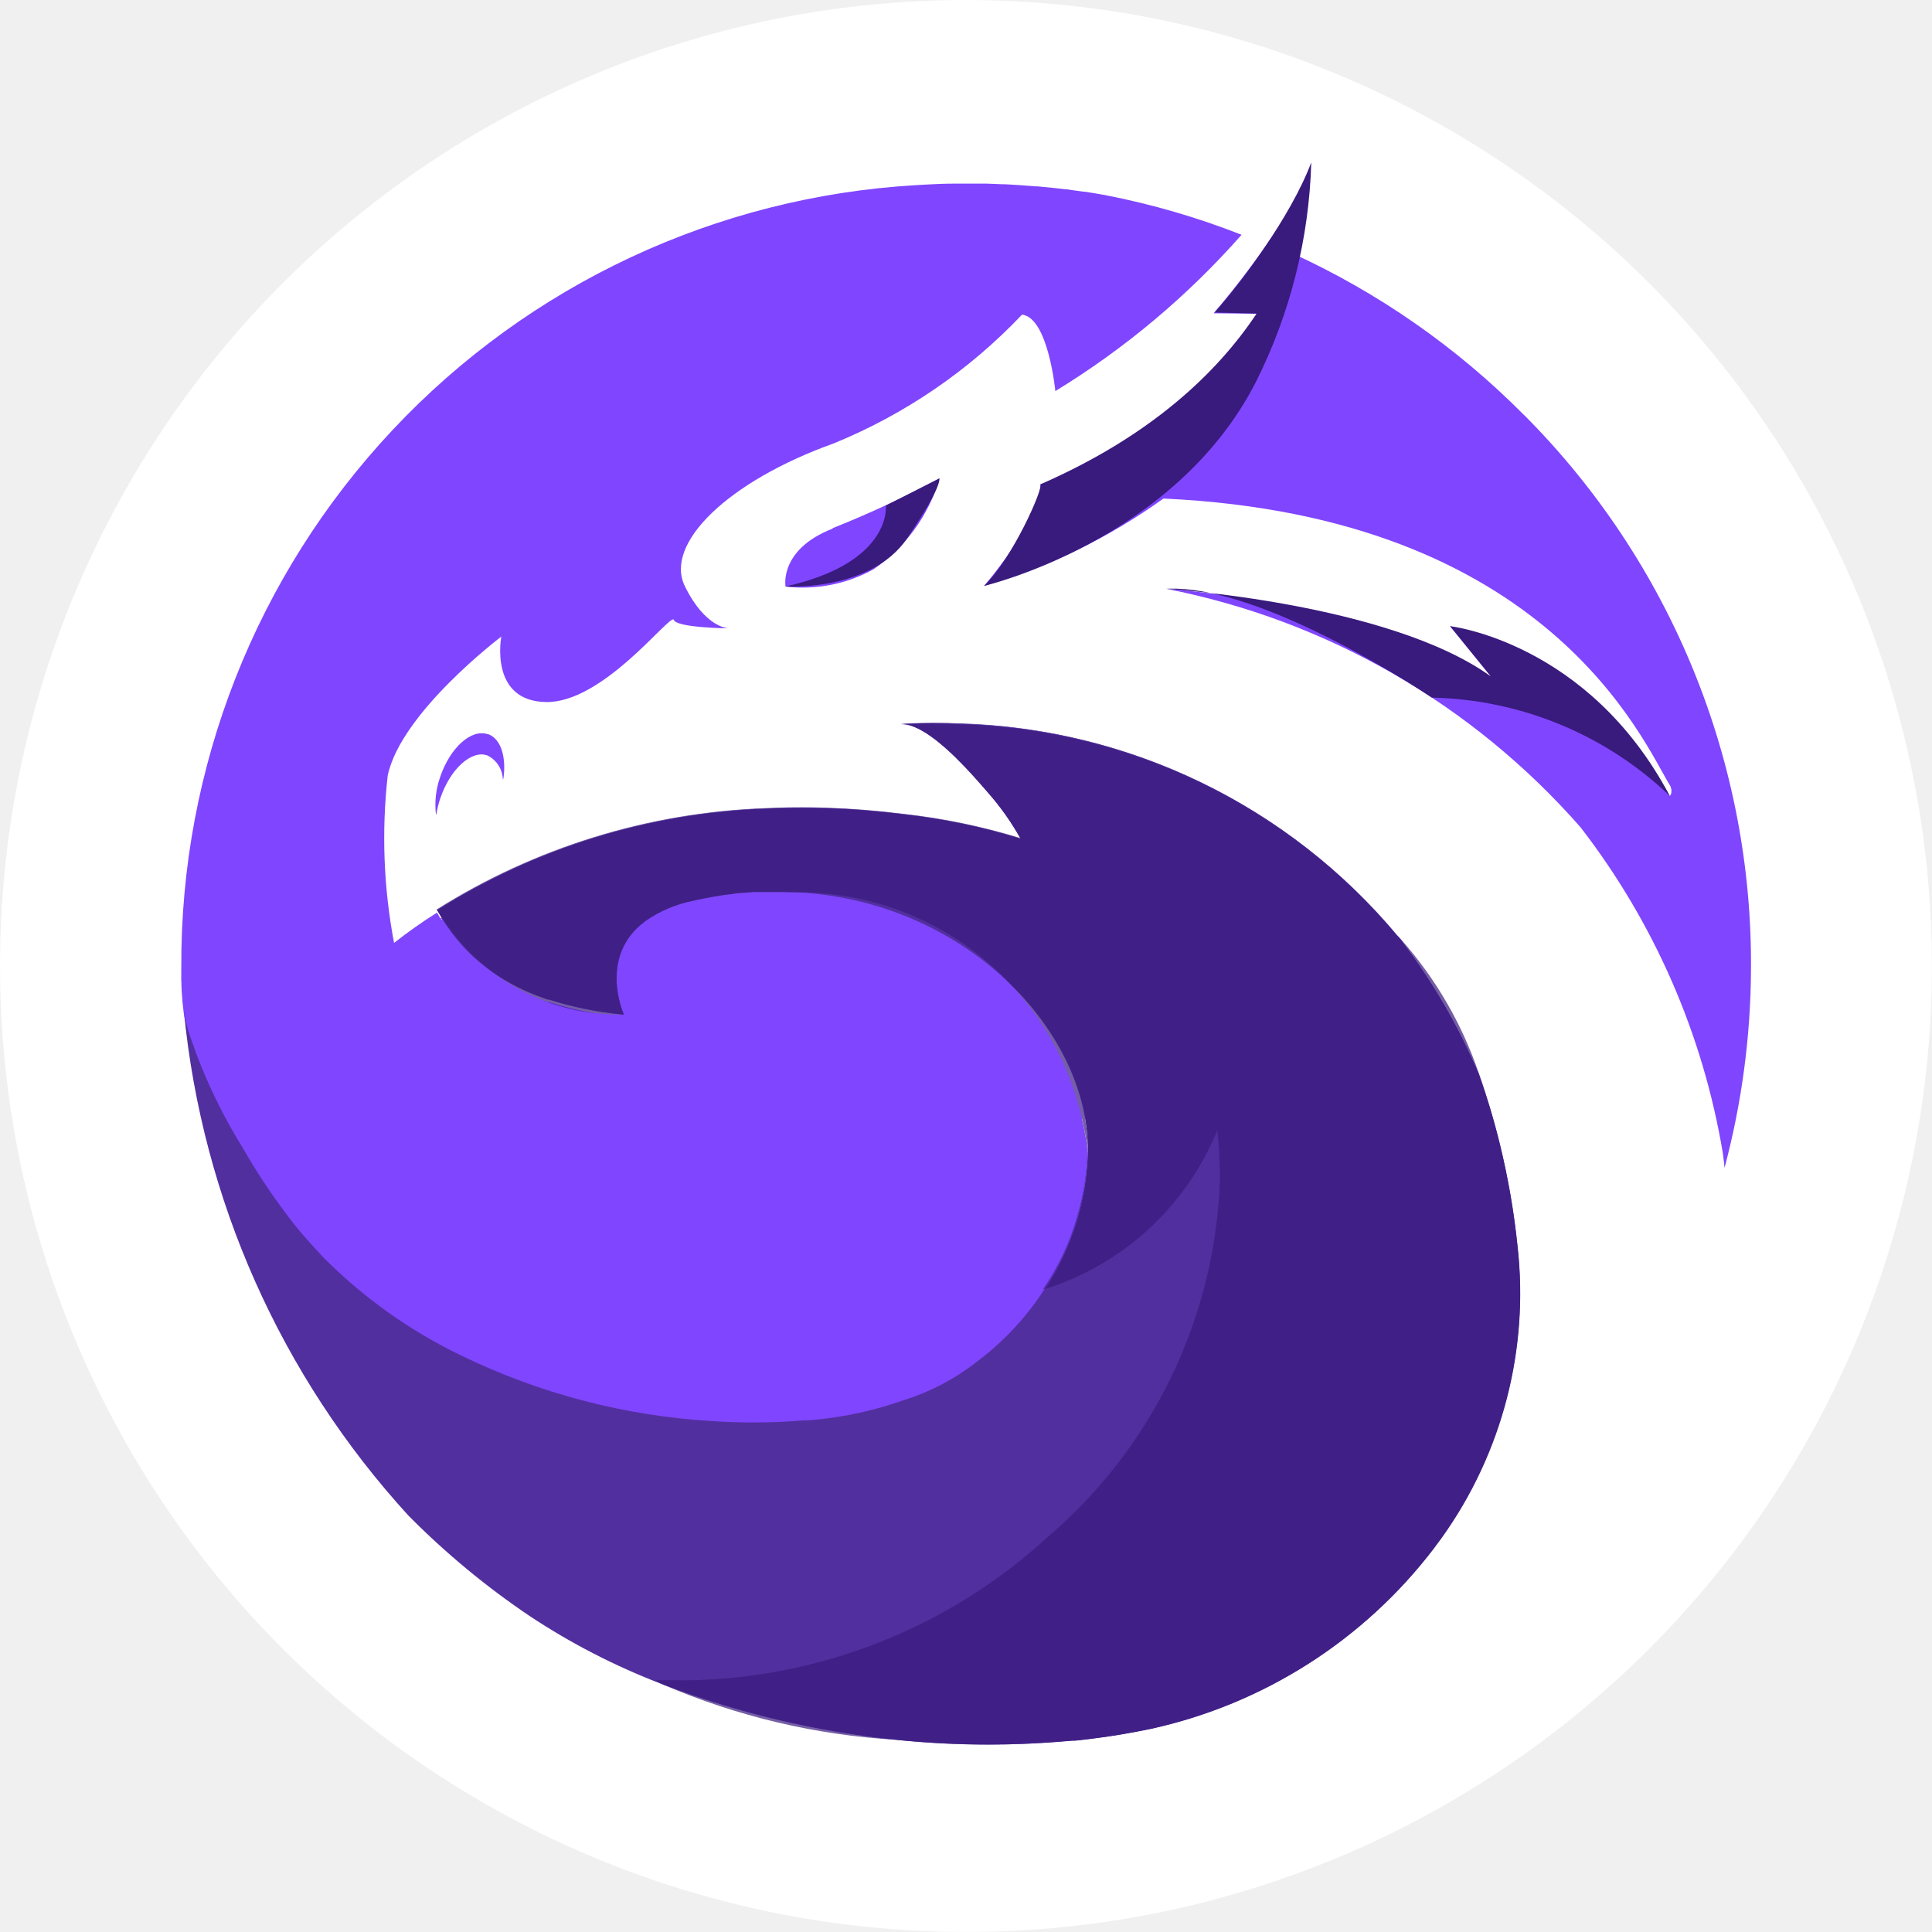
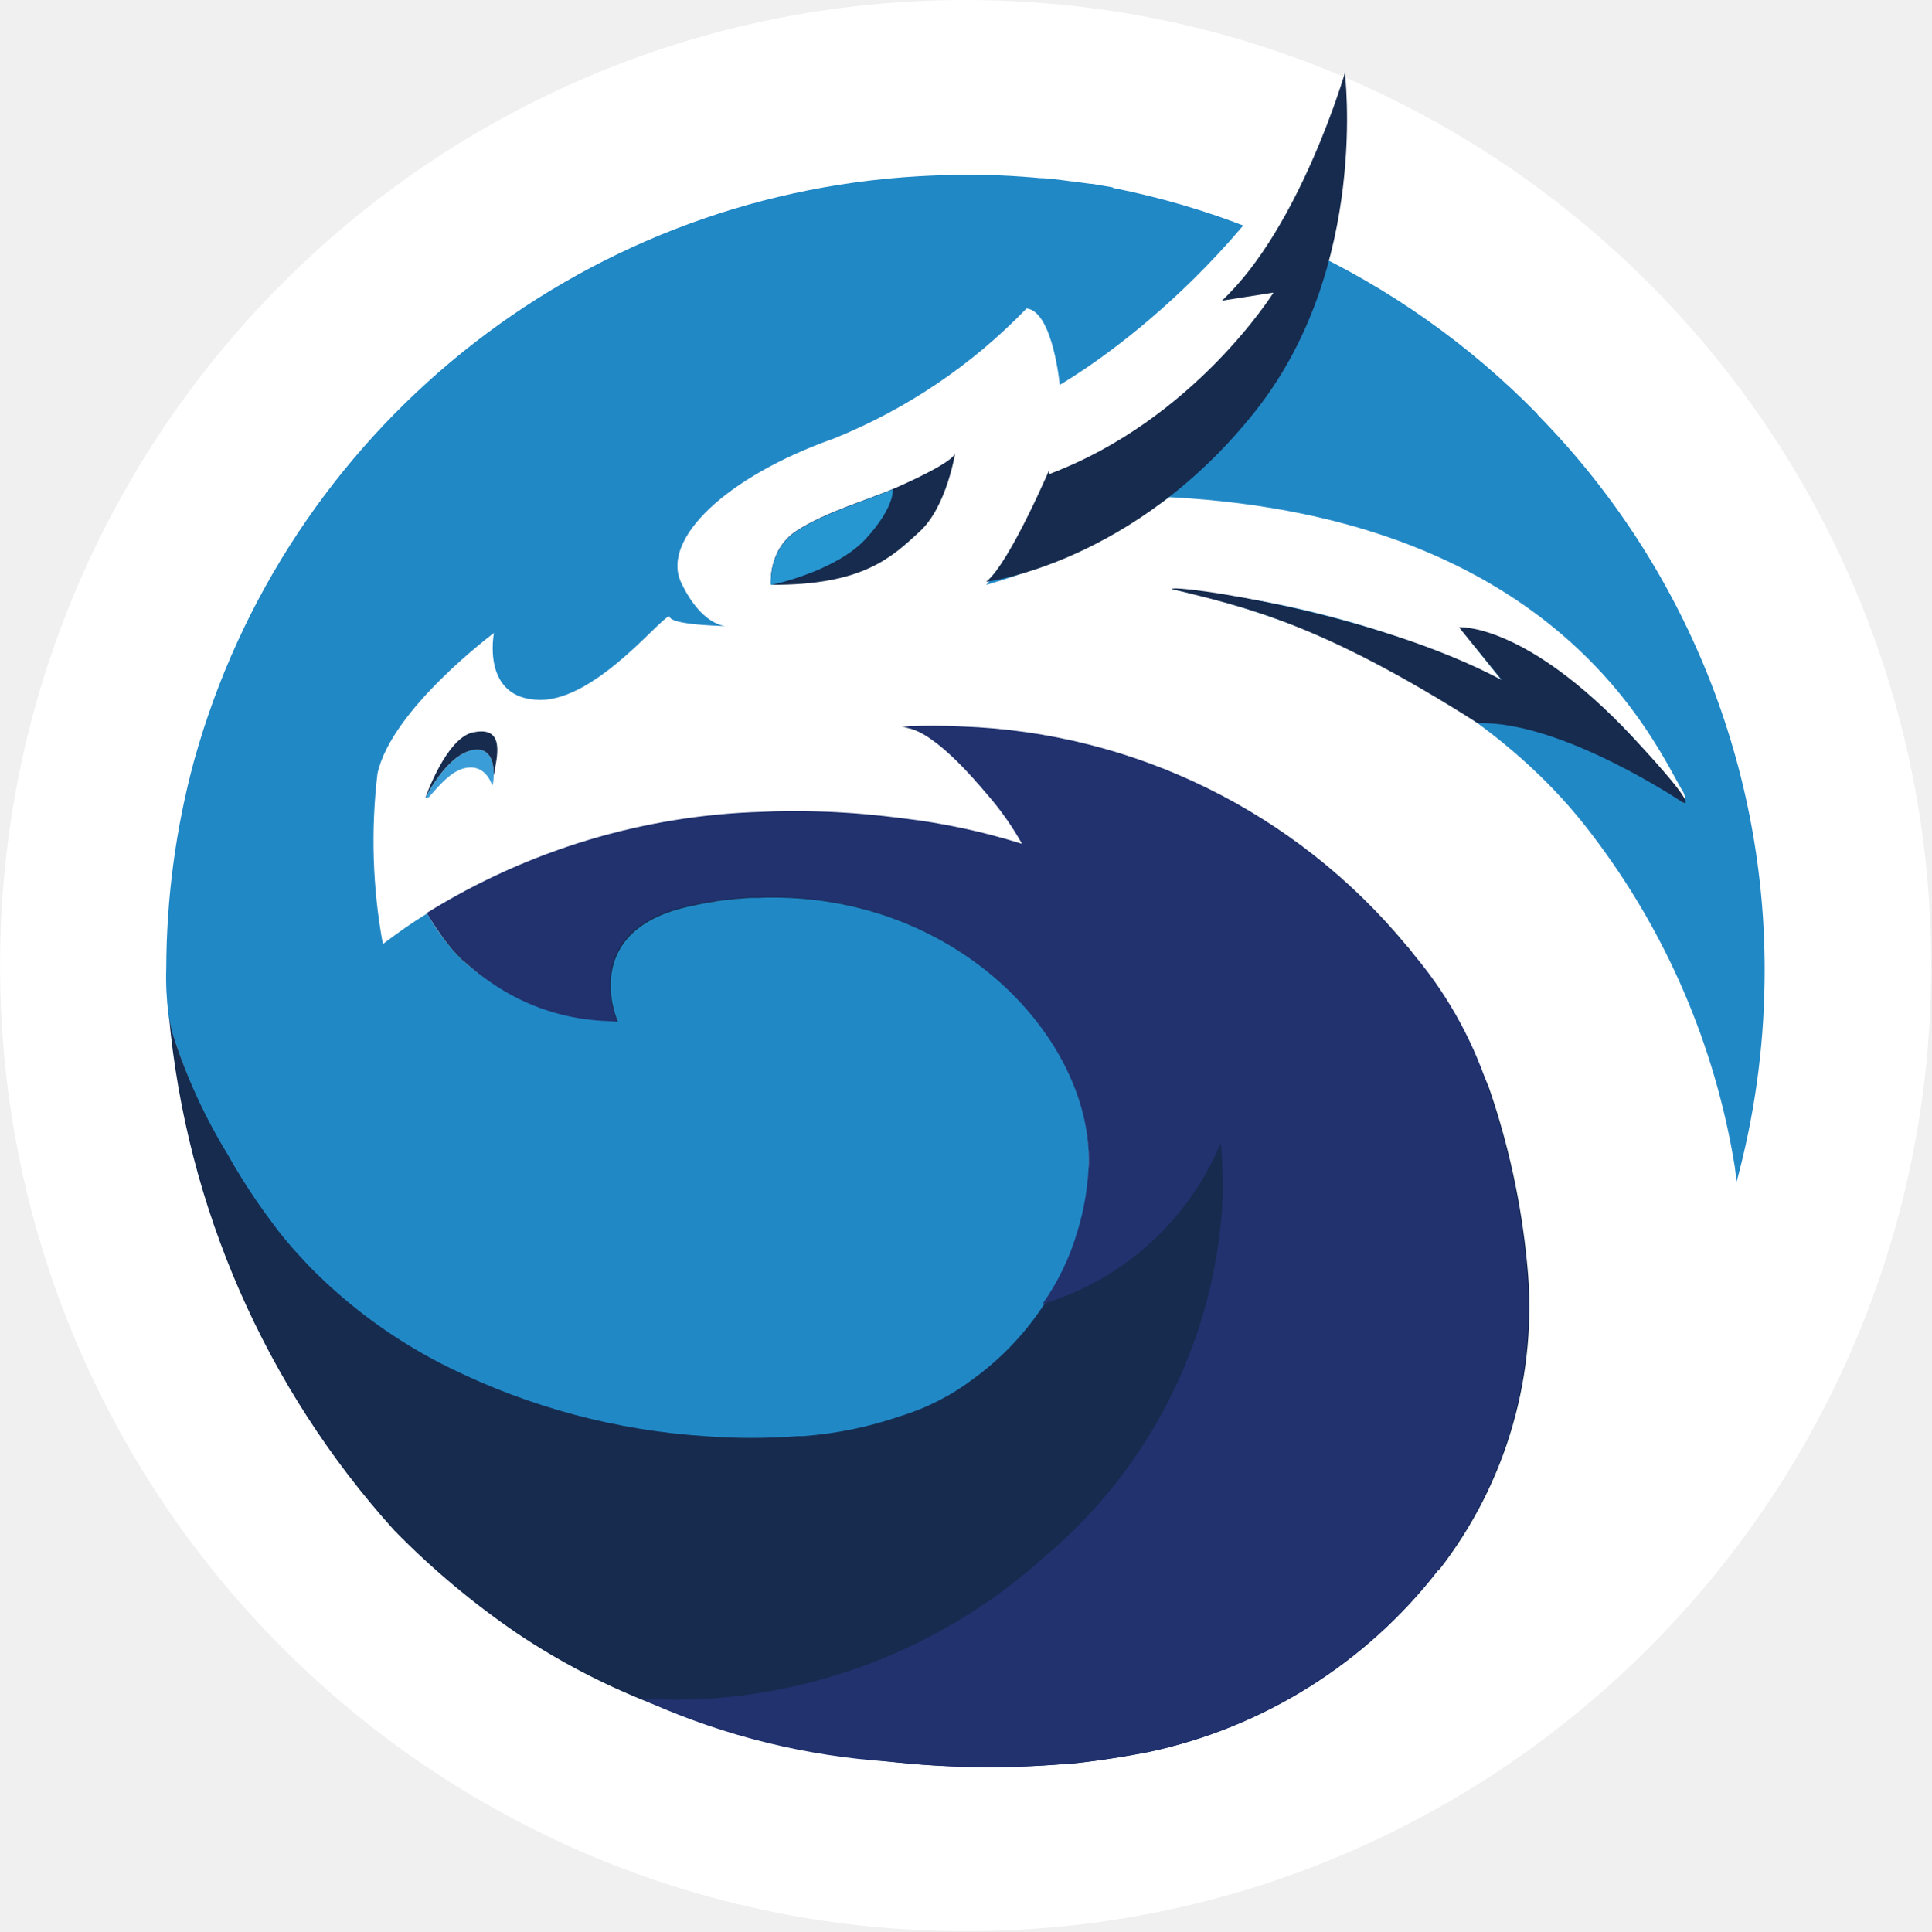
- <svg xmlns="http://www.w3.org/2000/svg" width="256" height="256" viewBox="0 0 256 256" fill="none">
-   <g clip-path="url(#clip0_184_54)">
-     <path d="M128.006 -0.001C153.321 0.002 178.066 7.511 199.112 21.577C220.159 35.644 236.562 55.636 246.248 79.025C255.934 102.414 258.466 128.15 253.526 152.979C248.586 177.808 236.395 200.614 218.494 218.514C200.593 236.414 177.787 248.604 152.959 253.542C128.131 258.48 102.397 255.944 79.01 246.256C55.623 236.567 35.633 220.161 21.57 199.112C7.506 178.062 1.26419e-07 153.315 0 128C0 111.189 3.312 94.544 9.745 79.013C16.178 63.483 25.607 49.372 37.494 37.486C49.38 25.6 63.492 16.172 79.022 9.739C94.552 3.308 111.197 -0.002 128.006 -0.001Z" fill="white" />
-     <path d="M52.919 125.774C58.33 120.631 65.583 117.868 72.874 116.295C79.918 114.898 87.07 114.119 94.249 113.966C103.203 113.595 112.247 113.595 120.996 115.553C129.746 117.51 138.227 121.578 144.162 128.281C145.874 130.113 147.224 132.253 148.14 134.588C148.891 136.707 149.183 138.961 148.997 141.201C148.956 142.001 148.796 142.79 148.524 143.542C148.067 144.582 147.37 145.499 146.49 146.216C142.742 149.465 137.331 150.118 132.445 149.312C127.558 148.506 122.992 146.433 118.336 144.745C108.632 141.426 98.602 139.153 88.416 137.965C90.812 136.282 92.815 134.1 94.287 131.569C94.396 131.402 94.468 131.215 94.499 131.019C94.529 130.822 94.518 130.622 94.466 130.43C94.353 130.19 94.17 129.99 93.942 129.854C92.75 129.123 91.362 128.777 89.966 128.861C88.57 128.946 87.234 129.458 86.139 130.328C83.977 132.129 82.526 134.641 82.046 137.415C81.959 138.07 81.741 138.7 81.406 139.27C80.997 139.767 80.463 140.147 79.858 140.37C75.061 142.481 69.382 141.598 64.7 139.244C60.018 136.89 56.142 133.244 52.343 129.65C51.727 129.157 51.236 128.526 50.911 127.808C50.752 127.446 50.717 127.043 50.809 126.66C50.901 126.276 51.117 125.934 51.422 125.684C51.573 125.981 51.825 126.214 52.131 126.343C52.438 126.472 52.781 126.487 53.098 126.388C53.728 126.164 54.294 125.791 54.748 125.3C56.117 124.034 57.498 122.767 58.867 121.501" fill="#8045FF" />
-     <path d="M201.98 55.032C193.067 46.026 182.585 38.721 171.05 33.477C172.474 30.204 173.301 26.704 173.493 23.141L173.468 23.192C171.834 26.309 170.001 29.317 167.98 32.198C165.753 35.425 163.357 38.534 160.804 41.511L166.727 41.575C160.057 52.261 149.842 60.263 137.868 64.179C137.817 69.04 130.398 77.636 130.398 77.636C138.92 75.153 146.956 71.238 154.165 66.059C205.268 68.4 217.74 98.334 221.232 103.989C221.731 104.794 221.334 105.549 221.232 105.421C218.146 99.912 213.978 95.084 208.98 91.226C203.981 87.368 198.254 84.56 192.144 82.971L197.554 89.635C184.052 83.137 169.462 79.198 154.523 78.02C175.821 82.189 195.135 93.307 209.438 109.63C219.179 122.235 225.652 137.054 228.28 152.766C228.395 153.623 228.472 154.288 228.51 154.749C230.787 146.196 231.964 137.388 232.015 128.537C232.127 114.907 229.531 101.391 224.377 88.773C219.224 76.154 211.615 64.686 201.993 55.032M146.528 25.865L145.045 25.61L143.765 25.405H143.586L141.309 25.085H141.156L139.902 24.932C139.084 24.842 138.265 24.765 137.434 24.689H137.139L136.206 24.612C135.233 24.535 134.248 24.471 133.263 24.42C132.406 24.42 131.549 24.343 130.692 24.33H126.612C125.294 24.33 123.964 24.381 122.659 24.458L121.354 24.535C94.946 26.074 70.132 37.681 52.025 56.968C33.918 76.254 23.896 101.75 24.023 128.205C23.976 130.21 24.082 132.215 24.342 134.204C24.473 135.089 24.674 135.961 24.944 136.814L25.033 137.095C26.786 142.376 29.151 147.434 32.081 152.165C33.848 155.261 35.814 158.239 37.965 161.081C38.865 162.309 39.83 163.487 40.856 164.612L41.163 164.97L41.547 165.392L42.609 166.556L42.839 166.799C48.15 172.136 54.326 176.534 61.106 179.809C71.518 184.859 82.824 187.807 94.377 188.482C98.39 188.753 102.418 188.723 106.427 188.393H107.028C111.356 188.061 115.623 187.162 119.717 185.719C123.165 184.649 126.393 182.968 129.247 180.756C132.853 178.093 135.948 174.799 138.38 171.033C141.976 165.591 143.971 159.248 144.136 152.728C143.108 143.573 138.828 135.092 132.073 128.828C125.319 122.564 116.54 118.933 107.335 118.597C106.644 118.533 105.928 118.482 105.199 118.444H101.169L99.98 118.495L98.969 118.572L98.086 118.661C97.498 118.713 96.897 118.789 96.321 118.879C94.812 119.084 93.277 119.365 91.729 119.71C77.492 122.972 82.442 134.383 82.608 134.767C79.246 134.462 75.926 133.792 72.708 132.771H72.554L71.927 132.541C68.489 131.358 65.326 129.491 62.628 127.053L62.372 126.81C60.611 125.071 59.108 123.09 57.908 120.926C55.94 122.162 54.04 123.503 52.215 124.942C50.829 117.641 50.545 110.172 51.371 102.786C53.098 94.42 66.427 84.352 66.427 84.352C66.427 84.352 64.764 92.936 72.401 93.025C76.072 93.064 80.037 90.314 83.21 87.55C86.625 84.57 89.107 81.589 89.286 82.139C89.631 83.188 96.59 83.265 96.59 83.265C96.59 83.265 93.456 83.265 90.731 77.636C88.007 72.008 96.475 63.769 110.469 58.755C119.906 54.904 128.413 49.087 135.425 41.69C138.905 42.086 139.838 51.821 139.838 51.821C149.056 46.194 157.374 39.212 164.514 31.11C158.683 28.816 152.654 27.06 146.503 25.865V25.891M110.315 70.05C103.19 72.826 104.086 77.726 104.086 77.726C108.107 78.199 112.176 77.394 115.713 75.423C119.914 72.536 122.997 68.297 124.45 63.411C119.872 65.871 115.157 68.066 110.328 69.986V70.05M64.572 97.285C62.436 96.569 59.647 99.076 58.343 102.901C57.763 104.514 57.566 106.239 57.767 107.941C57.879 107.179 58.063 106.43 58.317 105.703C59.635 101.878 62.41 99.358 64.546 100.087C65.155 100.376 65.671 100.828 66.039 101.392C66.407 101.957 66.612 102.612 66.632 103.285C67.079 100.343 66.299 97.848 64.598 97.272M110.341 70.05C103.216 72.826 104.111 77.726 104.111 77.726C108.133 78.199 112.201 77.394 115.739 75.423C119.939 72.536 123.023 68.297 124.476 63.411C119.902 65.871 115.191 68.066 110.366 69.986L110.341 70.05ZM64.598 97.285C62.462 96.569 59.673 99.076 58.368 102.901C57.789 104.514 57.592 106.239 57.792 107.941C57.905 107.179 58.089 106.43 58.343 105.703C59.66 101.878 62.436 99.358 64.572 100.087C65.18 100.376 65.697 100.828 66.065 101.392C66.433 101.957 66.638 102.612 66.657 103.285C67.105 100.343 66.325 97.848 64.623 97.272M110.366 70.05C103.241 72.826 104.137 77.726 104.137 77.726C108.158 78.199 112.227 77.394 115.764 75.423C119.965 72.536 123.049 68.297 124.501 63.411C119.928 65.871 115.217 68.066 110.392 69.986L110.366 70.05ZM64.623 97.285C62.487 96.569 59.699 99.076 58.394 102.901C57.814 104.514 57.617 106.239 57.818 107.941C57.93 107.179 58.114 106.43 58.368 105.703C59.686 101.878 62.462 99.358 64.598 100.087C65.206 100.376 65.722 100.828 66.09 101.392C66.458 101.957 66.663 102.612 66.683 103.285C67.143 100.343 66.363 97.848 64.662 97.272H64.636" fill="#8045FF" />
-     <path d="M65.199 128.793C67.297 130.378 69.61 131.657 72.068 132.592L72.554 132.758H72.708C74.693 133.388 76.719 133.884 78.771 134.242C79.895 134.382 81.028 134.45 82.161 134.447H82.493V134.421C79.17 134.114 75.889 133.449 72.708 132.438H72.554L71.927 132.208C69.539 131.387 67.278 130.233 65.212 128.78M185.479 124.315L185.786 124.712C189.876 130.121 193.287 136.011 195.943 142.25C197.017 145.295 197.938 148.39 198.719 151.512C197.938 148.352 197.017 145.231 195.93 142.161C193.731 135.703 190.279 129.743 185.773 124.622L185.492 124.315M103.088 118.162H99.813L98.675 118.252C98.04 118.276 97.407 118.345 96.782 118.456H96.641C95.055 118.674 93.443 118.955 91.793 119.326C89.532 119.778 87.39 120.693 85.499 122.013C87.38 120.709 89.509 119.807 91.754 119.365C93.456 118.981 95.055 118.687 96.666 118.482H96.807C97.434 118.392 98.074 118.328 98.7 118.277L99.839 118.188H104.61C104.111 118.175 103.6 118.162 103.088 118.162ZM130.833 104.922C132.483 106.804 133.932 108.853 135.157 111.037C130.122 109.487 124.953 108.416 119.717 107.839C116.289 107.404 112.874 107.131 109.471 107.02C108.371 106.982 107.271 106.969 106.184 106.969C105.096 106.969 104.022 106.982 102.96 107.02L101.374 107.084C85.933 107.645 70.916 112.279 57.844 120.516C58.061 120.874 58.279 121.232 58.496 121.578C58.304 121.258 58.112 120.925 57.92 120.593C70.975 112.368 85.968 107.735 101.387 107.161L102.96 107.097C104.022 107.058 105.109 107.045 106.184 107.045C107.258 107.045 108.371 107.058 109.471 107.097C112.899 107.199 116.34 107.48 119.781 107.915C124.994 108.505 130.141 109.576 135.157 111.113H135.208C133.97 108.896 132.494 106.82 130.808 104.922M126.753 100.521C128.377 102.133 129.81 103.783 130.667 104.781L130.705 104.832C129.823 103.809 128.39 102.146 126.74 100.534M123.823 95.775C122.685 95.775 121.559 95.801 120.421 95.852L119.269 95.916H119.359C119.552 95.915 119.745 95.932 119.935 95.967L120.433 95.942C121.559 95.891 122.698 95.865 123.823 95.865C124.949 95.865 126.1 95.891 127.239 95.942C147.107 96.505 166.019 104.599 180.145 118.584C166.029 104.557 147.104 96.43 127.213 95.852C126.075 95.801 124.936 95.775 123.798 95.775" fill="#745EA4" />
-     <path d="M82.468 134.434V134.459H82.596L82.468 134.434ZM72.069 132.604C74.222 133.429 76.469 133.988 78.758 134.268C76.707 133.906 74.682 133.41 72.695 132.784H72.542L72.056 132.617" fill="#4E27A4" />
-     <path d="M133.968 130.52C139.435 136.371 142.945 143.779 144.009 151.717C144.06 152.036 144.099 152.369 144.137 152.689V152.561C144.227 144.988 140.479 136.929 133.968 130.52Z" fill="#745EA4" />
-     <path d="M144.009 151.717C144.047 151.973 144.073 152.228 144.111 152.484C144.022 155.511 143.536 158.513 142.666 161.413C141.695 164.786 140.183 167.979 138.188 170.867L138.419 170.79C141.96 165.401 143.935 159.135 144.124 152.689C144.085 152.356 144.047 152.037 143.996 151.717" fill="#4E27A4" />
-     <path d="M87.892 223.226C97.669 227.434 108.106 229.906 118.732 230.531C122.773 230.955 126.834 231.168 130.897 231.17C133.916 231.17 136.922 231.055 139.941 230.812L141.566 230.671C138.035 230.978 134.496 231.132 130.948 231.132C116.238 231.132 101.652 228.448 87.904 223.213M191.044 203.718C190.698 204.204 190.34 204.677 189.982 205.151C180.697 217.312 167.397 225.784 152.451 229.059C149.829 229.61 147.181 230.057 144.52 230.377C147.181 230.045 149.816 229.61 152.451 229.059C167.399 225.788 180.699 217.315 189.982 205.151C190.34 204.677 190.698 204.191 191.044 203.718Z" fill="#745EA4" />
-     <path d="M189.969 205.164C180.684 217.325 167.385 225.798 152.439 229.073C149.816 229.623 147.168 230.071 144.508 230.39L143.446 230.518L142.384 230.621H142.077C123.549 232.334 104.875 229.752 87.508 223.073C81.432 220.734 75.629 217.74 70.201 214.144C64.41 210.243 59.019 205.778 54.109 200.814C37.235 182.353 26.799 158.919 24.368 134.025C24.505 134.909 24.706 135.781 24.969 136.635C26.722 142.025 29.119 147.183 32.107 151.999C33.87 155.094 35.831 158.073 37.978 160.915C38.878 162.143 39.843 163.321 40.869 164.446L41.176 164.791L41.56 165.213C41.918 165.61 42.276 165.993 42.622 166.377L42.852 166.62C48.16 171.957 54.337 176.352 61.119 179.617C71.526 184.672 82.828 187.623 94.377 188.303C98.39 188.574 102.418 188.544 106.427 188.214H107.028C111.357 187.883 115.623 186.984 119.717 185.54C123.166 184.47 126.394 182.789 129.247 180.577C132.854 177.914 135.948 174.62 138.38 170.855C141.977 165.413 143.971 159.07 144.137 152.549C144.329 136.341 126.957 117.932 102.615 118.163H99.801L98.662 118.252C98.027 118.277 97.395 118.345 96.769 118.457H96.628C95.042 118.674 93.43 118.956 91.78 119.327C83.466 121.233 81.688 125.928 81.688 129.574C81.689 131.234 82.019 132.877 82.66 134.409H82.583C79.221 134.104 75.901 133.435 72.682 132.413H72.529L71.902 132.183C68.464 131.008 65.303 129.14 62.615 126.695L62.359 126.452C61.429 125.551 60.574 124.575 59.801 123.536C59.108 122.587 58.475 121.596 57.908 120.568C70.962 112.343 85.956 107.71 101.374 107.136L102.947 107.072C105.079 106.995 107.254 106.995 109.471 107.072C112.899 107.174 116.34 107.456 119.781 107.89C124.994 108.48 130.141 109.551 135.157 111.089H135.208C133.953 108.847 132.456 106.749 130.744 104.833C128.608 102.364 123.069 95.891 119.385 95.955L120.447 95.891C122.698 95.789 124.975 95.789 127.264 95.891C138.349 96.203 149.24 98.865 159.219 103.701C169.197 108.537 178.035 115.437 185.147 123.945L185.428 124.239L185.774 124.674C189.863 130.083 193.274 135.973 195.93 142.212C198.547 149.623 200.273 157.318 201.073 165.136C202.662 179.397 198.68 193.72 189.957 205.113" fill="#522F9E" />
-     <path d="M123.862 95.853C122.723 95.853 121.598 95.878 120.472 95.929L119.973 95.955C122.058 96.3 124.604 98.373 126.778 100.522C128.416 102.134 129.861 103.809 130.744 104.82L130.833 104.922C132.517 106.823 133.992 108.899 135.234 111.114H135.182C130.167 109.577 125.02 108.507 119.807 107.916C116.353 107.481 112.925 107.199 109.497 107.097C108.397 107.059 107.297 107.046 106.209 107.046C105.122 107.046 104.048 107.059 102.986 107.097L101.412 107.161C85.993 107.729 70.998 112.363 57.946 120.593C58.125 120.926 58.317 121.245 58.522 121.578C60.324 124.355 62.596 126.797 65.238 128.793C67.307 130.241 69.567 131.395 71.953 132.221L72.58 132.452H72.734C75.91 133.462 79.187 134.127 82.506 134.434H82.66C82.468 133.999 79.347 126.593 85.525 122.051C87.415 120.732 89.558 119.817 91.819 119.365C93.456 118.994 95.068 118.7 96.667 118.495H96.807C97.433 118.382 98.066 118.314 98.701 118.29L99.839 118.201H103.114C103.625 118.201 104.124 118.201 104.636 118.226H105.915C111.191 118.252 116.406 119.357 121.239 121.474C126.072 123.59 130.421 126.673 134.018 130.533C140.529 136.942 144.277 145.001 144.188 152.574V152.702C143.999 159.148 142.024 165.414 138.483 170.803C143.451 169.234 148.027 166.62 151.901 163.136C155.775 159.652 158.859 155.379 160.945 150.604L161.303 149.811L161.393 150.668C161.559 152.51 161.648 154.391 161.648 156.233C161.353 165.296 159.168 174.198 155.234 182.368C151.3 190.538 145.703 197.797 138.803 203.68C125.689 215.702 108.597 222.458 90.808 222.651C89.913 222.651 89.004 222.625 88.096 222.625C87.649 222.625 87.201 222.625 86.753 222.651L87.559 223.073C87.687 223.124 87.802 223.175 87.93 223.239C101.677 228.473 116.264 231.156 130.974 231.158C134.505 231.158 138.044 231.004 141.591 230.697L142.064 230.659H142.41L143.471 230.544L144.533 230.416C147.194 230.083 149.829 229.648 152.464 229.098C167.411 225.826 180.712 217.353 189.995 205.189C190.353 204.716 190.711 204.23 191.057 203.756C199.061 192.566 202.634 178.807 201.085 165.136C200.616 160.563 199.829 156.028 198.732 151.563C197.964 148.429 197.03 145.346 195.956 142.302C193.305 136.06 189.893 130.169 185.799 124.763L185.492 124.367L185.364 124.239L185.083 123.945C183.535 122.09 181.898 120.312 180.196 118.623C166.074 104.633 147.16 96.538 127.29 95.981C126.152 95.929 125 95.904 123.875 95.904" fill="#402087" />
-     <path d="M173.75 21.516C171.102 28.603 164.348 37.621 160.945 41.395C160.919 41.421 166.522 41.523 166.509 41.549C161.406 49.224 152.694 57.693 137.856 64.178C138.278 64.664 134.185 73.99 130.386 77.636C130.386 77.636 155.585 71.764 166.394 50.644C170.953 41.587 173.464 31.639 173.75 21.503V21.516Z" fill="#391A7D" />
-     <path d="M221.232 105.434C212.721 97.321 201.482 92.685 189.726 92.437C189.726 92.437 167.417 77.342 154.523 78.02C154.523 78.02 184.034 79.875 197.555 89.636L192.144 82.971C192.144 82.971 210.423 85.03 221.232 105.422V105.434Z" fill="#391A7D" />
-     <path d="M117.376 66.993C117.376 66.993 118.297 74.541 104.086 77.713C104.086 77.713 115.381 78.417 120.191 71.343C125 64.268 124.45 63.398 124.45 63.398L117.376 66.993Z" fill="#391A7D" />
+ <svg xmlns="http://www.w3.org/2000/svg" id="Layer_1" version="1.1" viewBox="0 0 299.83 299.83">
+   <defs>
+     <style>
+       .st0 {
+         fill: #3a9dd7;
+       }
+ 
+       .st1 {
+         fill: #2797d2;
+       }
+ 
+       .st2 {
+         fill: #fff;
+       }
+ 
+       .st3 {
+         fill: #21326f;
+       }
+ 
+       .st4 {
+         fill: #2188c6;
+       }
+ 
+       .st5 {
+         fill: #162b4e;
+       }
+     </style>
+   </defs>
+   <g id="Ellipse_528">
+     <circle class="st2" cx="149.92" cy="149.91" r="149.91" />
  </g>
-   <defs>
-     <clipPath id="clip0_184_54">
-       <rect width="256" height="256" fill="white" />
-     </clipPath>
-   </defs>
+   <g id="Path_11311">
+     <path class="st4" d="M238.72,64.31c-10.57-10.8-23-19.59-36.72-25.94,1.91-3.74,3.1-7.8,3.56-11.97l-.61-.25c-1.98,3.71-4.17,7.29-6.61,10.7-2.69,3.84-5.59,7.52-8.66,11.05l7.06.13c-9.07,18.7-34.61,26.76-34.61,26.76-.1,5.79-9.02,16.01-9.02,16.01,10.19-2.9,19.79-7.5,28.43-13.62,60.96,3.18,75.62,38.98,79.76,45.74.58.97.13,1.85,0,1.7-13.57-21.17-33.24-28.23-34.56-27.01l6.4,8c-16.06-7.85-33.44-12.65-51.28-14.15,0,0,42.31,7.62,65.3,38.11,11.54,15.12,19.16,32.85,22.18,51.61.13,1.02.23,1.8.25,2.39,2.77-10.19,4.24-20.68,4.37-31.23.48-32.88-12.22-64.57-35.27-87.99v-.03ZM172.76,29.09l-1.75-.3-1.52-.25h-.23l-2.72-.38h-.18l-1.5-.2c-.99-.13-1.96-.23-2.95-.3h-.36l-1.12-.1c-1.17-.1-2.34-.18-3.51-.25-1.02-.05-2.03-.1-3.07-.13h-1.6l-3.28-.03c-1.58,0-3.15.05-4.73.13l-1.55.08c-53.08,3.02-98.33,39.51-112.56,90.74-2.85,10.52-4.29,21.34-4.32,32.24-.08,2.39.05,4.78.33,7.14.15,1.04.38,2.11.69,3.13,0,.13.08.23.1.36,2.06,6.3,4.83,12.96,8.31,18.63,2.08,3.71,4.4,7.27,6.96,10.67,1.07,1.47,2.21,2.9,3.43,4.24l.38.41.46.51c.43.48.86.97,1.3,1.4l.28.3c6.3,6.4,13.64,11.71,21.7,15.65,12.37,6.1,25.84,9.71,39.64,10.6,4.78.36,9.6.36,14.38,0h.71c5.16-.36,10.27-1.4,15.17-3.1,4.12-1.25,7.98-3.23,11.41-5.84,4.32-3.15,8.05-7.06,10.98-11.54,4.34-6.45,6.76-14.03,7.01-21.8.79-18.37-17.61-39.1-43.65-41.65h0c-.84-.08-1.68-.15-2.54-.18h-4.85l-1.4.05-1.19.08-1.07.1c-.71.05-1.4.15-2.11.25-1.8.23-3.63.53-5.49.91-17.02,3.79-11.18,17.46-11,17.89-4.01-.38-7.95-1.22-11.79-2.46l-.18-.05-.76-.25c-4.09-1.45-7.85-3.68-11.05-6.61h-.05l-.3-.3c-2.08-2.08-3.86-4.45-5.29-7.04h-.05c-2.36,1.45-4.62,3.05-6.84,4.73-1.6-8.72-1.88-17.63-.84-26.45,2.13-9.96,18.09-21.85,18.09-21.85,0,0-2.06,10.24,7.06,10.39s19.82-14.13,20.23-12.86,8.72,1.4,8.72,1.4c0,0-3.74,0-6.94-6.73s6.96-16.47,23.71-22.39c11.28-4.55,21.47-11.43,29.91-20.2,4.14.48,5.18,12.12,5.18,12.12,11.03-6.66,21.01-14.92,29.6-24.55h0c-6.94-2.74-14.08-4.83-21.39-6.28h.03l-.03-.05ZM139.83,112.59v.03" />
+   </g>
+   <g id="Path_11313">
+     <path class="st5" d="M223.27,243.78c-11.18,14.43-27.11,24.44-44.97,28.23-3.13.61-6.3,1.12-9.48,1.52l-1.27.15-1.22.13h-.38c-22.13,1.91-44.39-1.32-65.05-9.43-7.24-2.85-14.13-6.45-20.58-10.77-6.89-4.7-13.29-10.06-19.11-16.01-20-22.16-32.27-50.18-34.99-79.91.15,1.04.38,2.08.69,3.13,2.06,6.45,4.88,12.6,8.41,18.37,2.08,3.71,4.4,7.27,6.96,10.67,1.07,1.47,2.21,2.87,3.43,4.24l.38.41.46.51c.43.48.86.94,1.3,1.4l.28.3c6.3,6.4,13.64,11.71,21.7,15.65,12.37,6.1,25.84,9.71,39.64,10.6,4.78.36,9.58.36,14.38,0h.74c5.16-.36,10.27-1.42,15.17-3.1,4.12-1.25,7.98-3.23,11.41-5.84,4.32-3.15,8.03-7.06,10.95-11.54,4.34-6.48,6.76-14.03,7.01-21.8.36-19.34-20.23-41.42-49.29-41.34-.66,0-1.32,0-1.98.05h-1.4l-1.35.1c-.76.05-1.5.13-2.26.23h-.18c-1.91.25-3.81.58-5.74,1.02-9.94,2.21-12.09,7.8-12.12,12.15,0,1.96.38,3.91,1.12,5.74h-.08c-4.01-.38-7.95-1.22-11.79-2.46l-.18-.05-.76-.25c-4.09-1.45-7.85-3.68-11.05-6.61h-.05l-.3-.28c-1.12-1.09-2.11-2.26-3.02-3.51-.81-1.14-1.58-2.31-2.26-3.56,15.63-9.73,33.57-15.14,51.96-15.7l1.91-.08c2.59-.08,5.18-.05,7.78.05,4.09.15,8.18.48,12.3,1.04,6.23.74,12.35,2.06,18.32,3.94h.08v-.05h.05c-1.47-2.69-3.25-5.18-5.26-7.5-2.52-2.95-9.1-10.72-13.49-10.67h0l1.3-.08c2.69-.1,5.41-.1,8.13.05,26.76.91,51.81,13.26,68.86,33.9l.33.36.41.53c4.83,6.48,8.87,13.54,11.99,20.99h0c3.07,8.87,5.08,18.07,5.97,27.39,1.78,17.1-3.15,34.23-13.75,47.77l-.03-.08Z" />
+   </g>
+   <g id="Path_11315">
+     <path class="st3" d="M223.27,243.78c-11.18,14.43-27.11,24.44-44.97,28.23-3.13.61-6.28,1.12-9.45,1.52l-1.27.15-1.22.13h-.38c-.86.08-1.7.15-2.57.2-8.44.61-16.9.43-25.31-.51-12.83-.84-25.41-3.91-37.17-9.12l-.94-.51c1.58-.08,3.23,0,4.83.03,21.24-.1,41.67-8.03,57.43-22.28,16.74-14.1,26.76-34.58,27.62-56.43,0-2.21-.08-4.45-.25-6.68l-.1-1.02-.43.94c-5.11,11.51-14.94,20.23-26.96,23.94l-.28.08c2.41-3.43,4.24-7.22,5.41-11.23,1.07-3.46,1.65-7.04,1.78-10.65.33-18.45-18.42-39.41-45.38-41.19h-.36l-1.45-.08h-5.41c-.46,0-.91.05-1.37.1-.74.05-1.5.13-2.26.23h-.18c-1.91.23-3.89.58-5.87,1.02-17,3.79-11.18,17.46-11,17.89h0c-12.15.13-23.4-6.3-29.5-16.8,15.65-9.73,33.62-15.17,52.04-15.7l1.91-.08c2.59-.08,5.18-.05,7.78.05,4.07.15,8.13.51,12.22,1.04,6.25.74,12.4,2.06,18.4,3.94h.05c-1.5-2.67-3.25-5.18-5.26-7.5-2.49-2.95-9.02-10.62-13.42-10.67h-.13c.46,0,.97-.05,1.4-.08,2.69-.1,5.41-.1,8.13.05,26.71.94,51.76,13.26,68.78,33.9l.33.36c.15.18.33.36.48.53,5.34,6.15,9.4,13.29,11.99,20.99h0c3.07,8.87,5.06,18.07,5.97,27.39,1.83,17.13-3.07,34.28-13.67,47.85l.03-.03Z" />
+   </g>
+   <path class="st5" d="M208.81,11.23s-12.45,32.24-20.73,35.85c-8.26,3.61,7.14.58,7.14.58l-31.74,23.96s-6.61,15.7-10.37,18.7c0,0,23.15-2.82,41.9-26.63,17.61-22.33,13.77-52.5,13.77-52.5l.03.03Z" />
+   <path class="st2" d="M163.81,60.17s28.28-15.47,45.08-49.14c0,0-6.96,24.19-19.18,35.65l8-1.25s-12.3,19.74-34.84,28.18c0,0-.03-9.17.94-13.47v.03Z" />
+   <g>
+     <path class="st0" d="M71.98,119.3c2.54-.66,3.81.99,4.4,2.52h.13c.33-1.93.38-6.28-3.48-5.29s-7.01,7.37-7.01,7.37l.53-.1c1.55-1.78,3.43-3.99,5.44-4.5Z" />
+     <path class="st5" d="M73.41,113.71c-4.17.91-7.39,10.19-7.39,10.19l.53-.99c1.07-1.83,3.56-5.62,6.48-6.38,3.05-.79,3.66,1.75,3.61,3.79,0-.03.05-.05.05-.1.41-2.49,1.91-7.65-3.28-6.5Z" />
+   </g>
+   <g>
+     <path class="st5" d="M119.68,90.81s-.53-5.46,3.99-8.41,11.31-4.88,15.42-6.68,9.15-4.32,9.22-5.46c0,0-1.32,8.41-5.51,12.25s-8.66,8.39-23.12,8.28v.03Z" />
+     <path class="st1" d="M125.27,89.16c2.82-1.04,6.68-2.85,9.1-5.46,2.41-2.62,3.43-4.6,3.86-5.77.43-1.19.38-1.85.38-1.96-4.17,1.75-10.6,3.63-14.94,6.48-4.27,2.8-4.01,7.83-3.99,8.36.1,0,2.59-.53,5.59-1.65Z" />
+   </g>
+   <path class="st5" d="M261.33,124.63s-18.9-12.76-31.89-12.35c-24.85-15.8-36.51-18.09-47.54-20.84.38-.76,31.51,3.58,51.28,14.15l-6.66-8.21s10.32-.76,26.98,17.08c10.88,11.66,7.83,10.14,7.83,10.14v.03Z" />
</svg>
